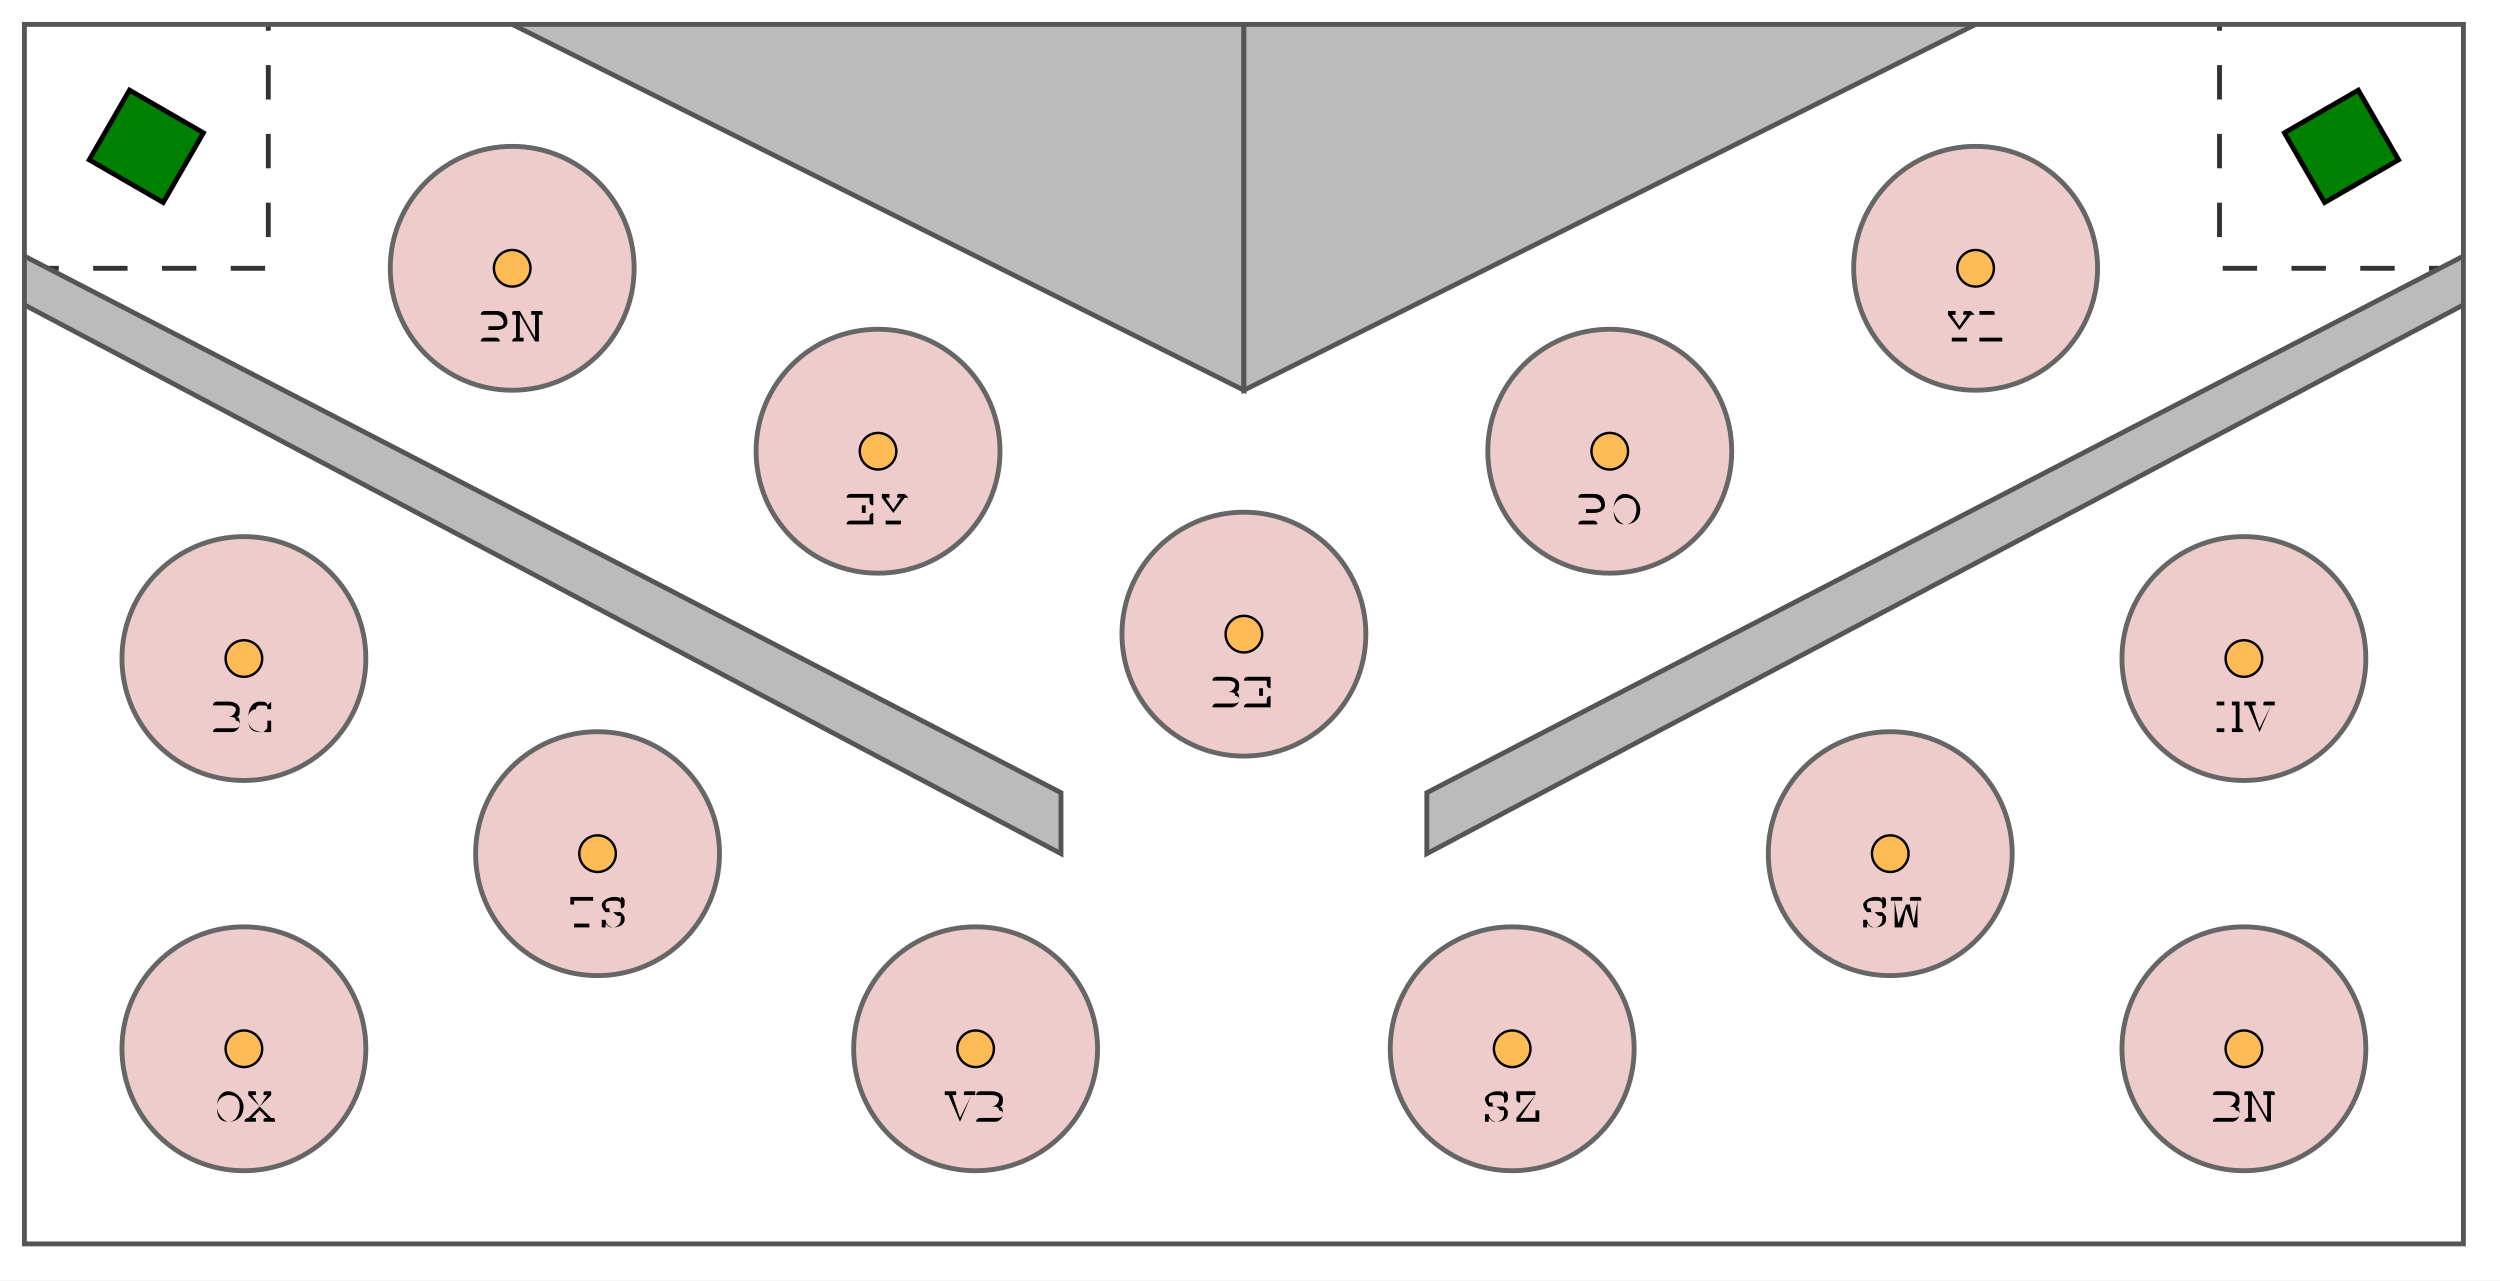
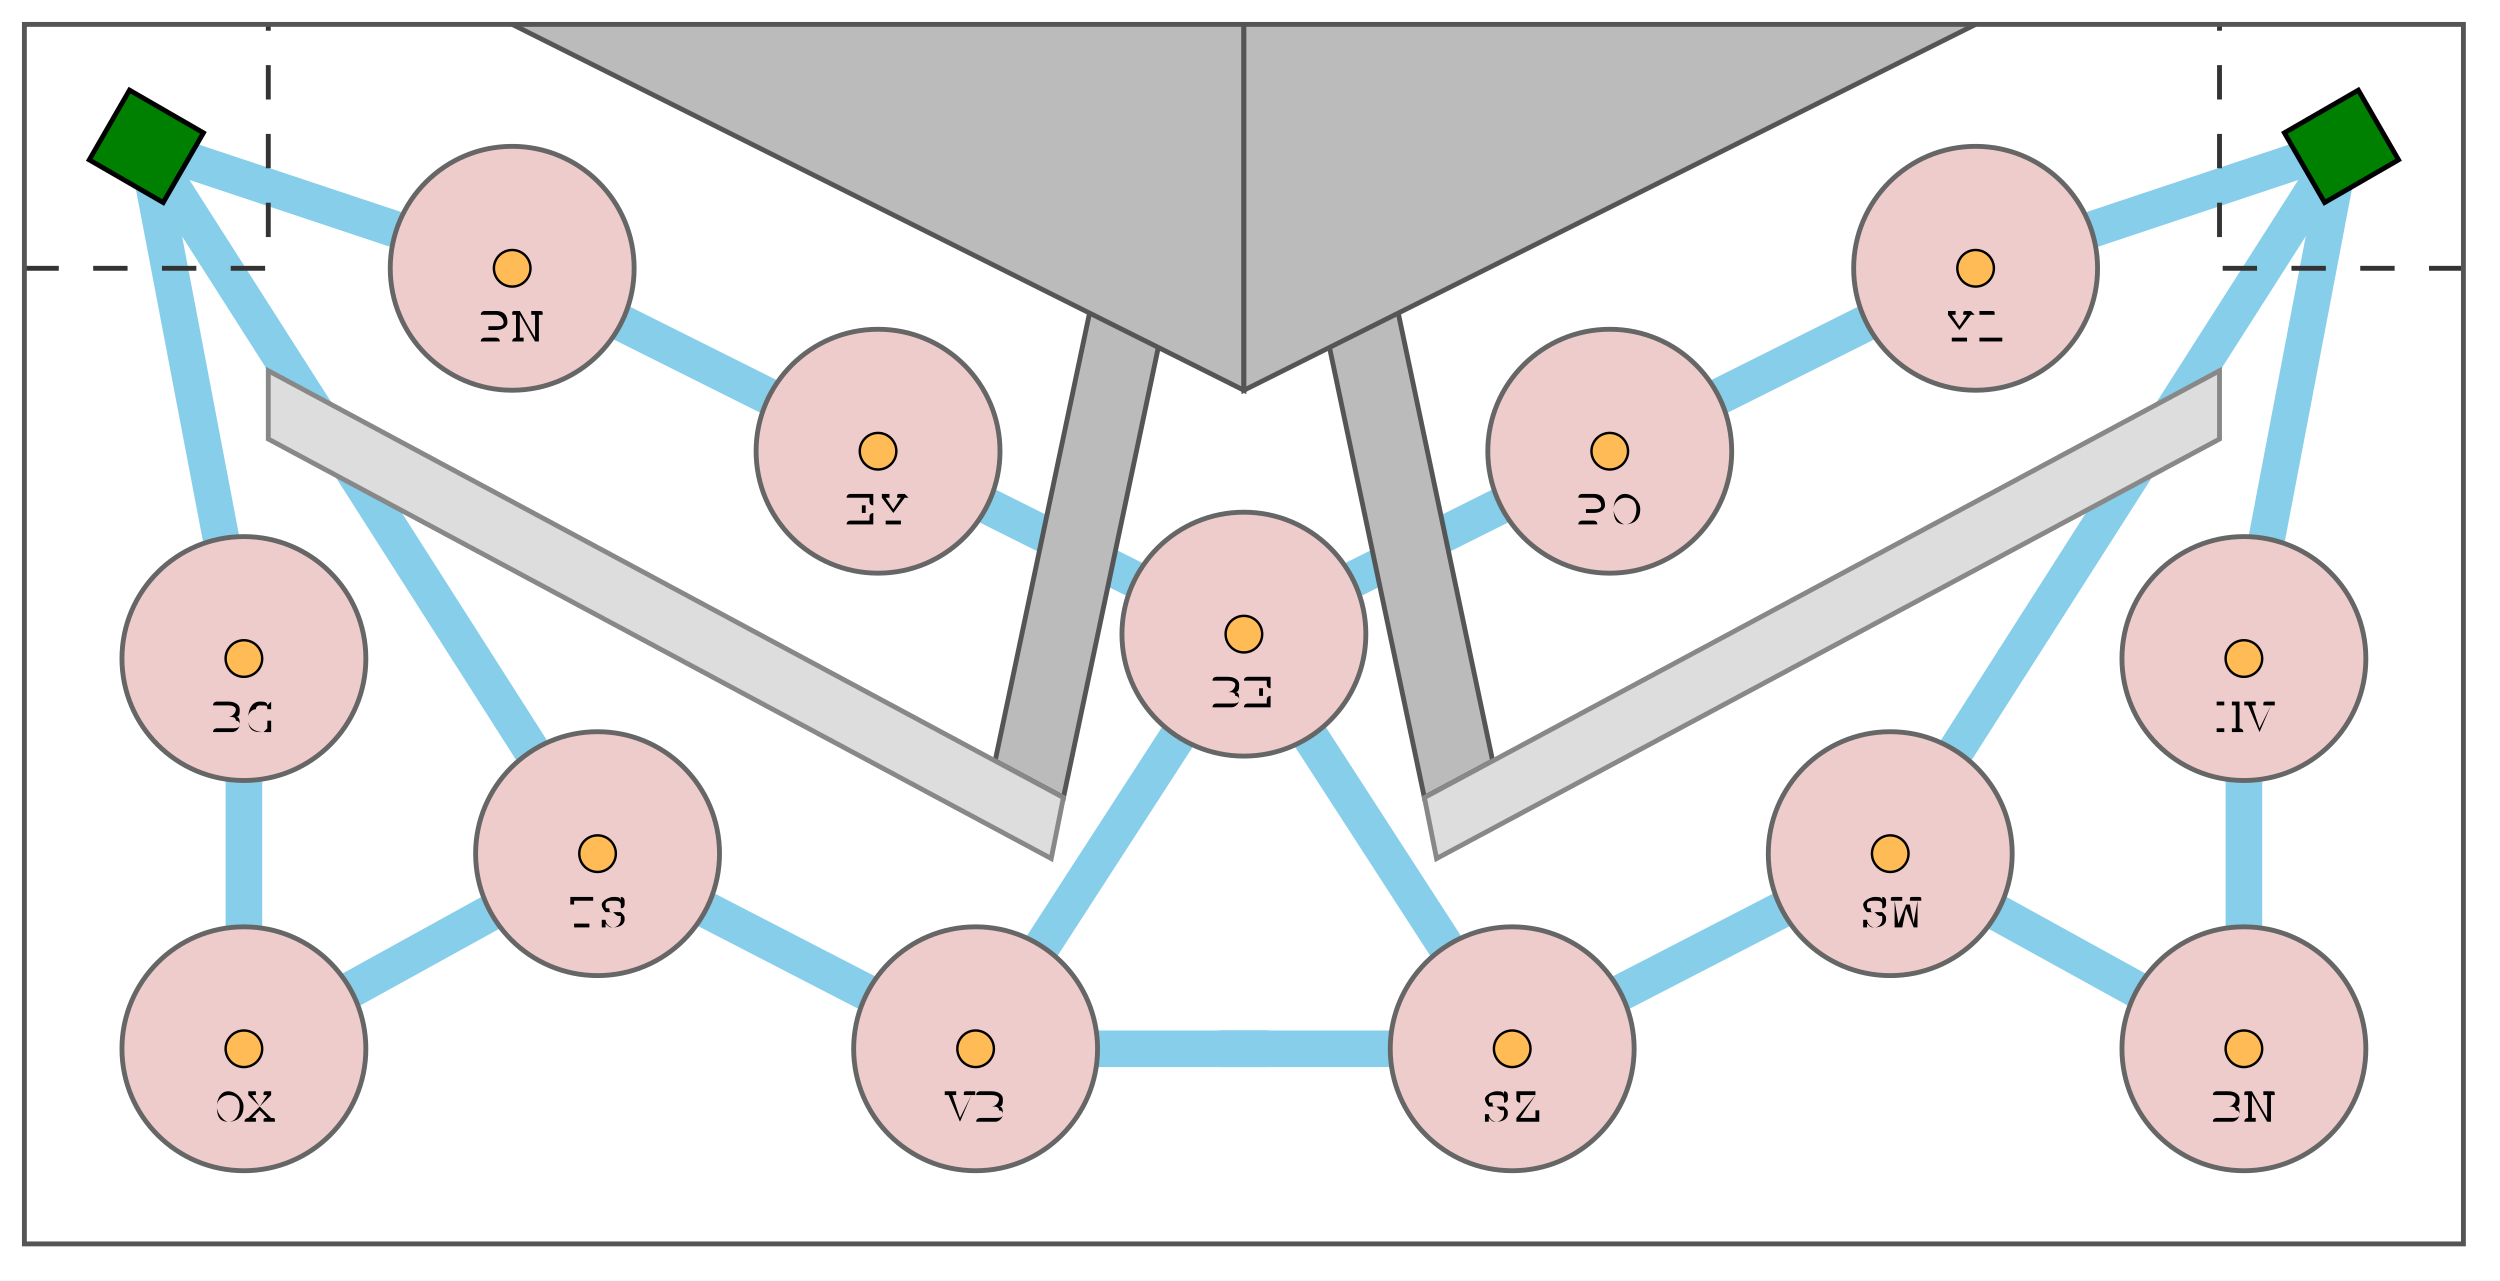
<svg xmlns="http://www.w3.org/2000/svg" xmlns:xlink="http://www.w3.org/1999/xlink" version="1.1" baseProfile="full" width="1025" height="525">
  <style type="text/css">
    

      .arena-wall {
          fill: none;
          stroke: #555;
          stroke-width: .02;
      }

      .platform {
          fill: #bbb;
          stroke: #555;
+           stroke-width: .02;
+       }
+       
+       .moveable-platform {
+           fill: #ddd;
+           stroke: #888;
          stroke-width: .02;
      }

      .platform-stage-a {
          fill: #cfb;
          stroke: #555;
          stroke-width: .02;
      }

      .platform-stage-b {
          fill: #bcf;
          stroke: #555;
          stroke-width: .02;
      }

      .token {
          stroke: black;
          stroke-width: 0.01;
      }

      #token-gold {
          fill: gold;
      }

      #token-silver {
          fill: silver;
      }

      #robot {
          fill: green;
          stroke: black;
          stroke-width: 0.02;
      }

      .zone-boundary {
          stroke: #333;
          stroke-width: 0.02;
          stroke-dasharray: 0.141, 0.141;
          fill: none;
      }

      .territory {
          stroke: #666;
          stroke-width: 0.02;
          fill: #ecc;
      }

      .tower {
          stroke: #000;
          fill: #ffbb55;
          stroke-width: 0.01;
      }

      .arena-labels {
        font-family: Courier;
        font-size: 0.16pt;
        text-anchor: middle;
      }
+         
+       .link {
+         stroke: skyblue;
+         stroke-width: 0.15;
+       }
    
  </style>
  <defs>
    <rect width="0.33" height="0.35" x="-0.165" y="-0.175" id="robot" />
    <circle id="tower" cx="0" cy="0" r="0.075" class="tower" />
    <g id="territory">
      <circle cx="0" cy="0" r="0.5" class="territory" />
      <use xlink:href="#tower" />
    </g>
    <g id="side-zone">
+       <g id="territory-links">
+         <path class="link" d="M0.5 0.5 L2 1" />
+         <path class="link" d="M0.5 0.5 L0.9 2.6" />
+         <path class="link" d="M0.5 0.5 L2.35 3.4" />
+         <path class="link" d="M2 1 L3.5 1.75" />
+         <path class="link" d="M3.5 1.75 L5 2.5" />
+         <path class="link" d="M0.9 2.6 L0.9 4.2" />
+         <path class="link" d="M2.35 3.4 L0.9 4.2" />
+         <path class="link" d="M2.35 3.4 L3.9 4.2" />
+         <path class="link" d="M3.9 4.2 L5 2.5" />
+         <path class="link" d="M3.9 4.2 L5.1 4.2" />
+       </g>
      <g transform="translate(0.5 0.5) rotate(-60)">
        <use xlink:href="#robot" />
      </g>
      <path class="zone-boundary" d="M 0 1 h 1 v -1" />
      <use xlink:href="#territory" transform="translate(0.9 4.2)" />
      <use xlink:href="#territory" transform="translate(0.9 2.6)" />
      <use xlink:href="#territory" transform="translate(2.35 3.4)" />
      <use xlink:href="#territory" transform="translate(3.9 4.2)" />
      <use xlink:href="#territory" transform="translate(3.5 1.75)" />
      <use xlink:href="#territory" transform="translate(2 1)" />
-       <path class="platform" d="M0 0.95 L4.25 3.15 l0 0.25 L0 1.15" />
+       <path class="platform" d="M4.65 1.32 L4.37 1.17 L3.98 3.02 L4.26 3.17 Z" />
      <path class="platform" d="M2 0 L5 1.5 V0" />
+       <path class="moveable-platform" d="M1 1.42 L4.26 3.17 L4.21 3.42 L1 1.7 Z" />
    </g>
  </defs>
  <rect width="100%" height="100%" fill="white" />
  <g id="arena" transform="translate(10 10) scale(100)">
    <use xlink:href="#side-zone" />
    <use xlink:href="#side-zone" transform="translate(10 0) scale(-1 1)" />
    <use xlink:href="#territory" transform="translate(5 2.5)" />
    <rect width="10" height="5" x="0" y="0" class="arena-wall" />
    <g transform="translate(0 0.3)">
      <text class="arena-labels" x="0.9" y="4.2">OX</text>
      <text class="arena-labels" x="0.9" y="2.6">BG</text>
      <text class="arena-labels" x="2.35" y="3.4">TS</text>
      <text class="arena-labels" x="3.9" y="4.2">VB</text>
      <text class="arena-labels" x="3.5" y="1.75">EY</text>
      <text class="arena-labels" x="2" y="1">PN</text>
      <text class="arena-labels" x="9.1" y="4.2">BN</text>
      <text class="arena-labels" x="9.1" y="2.6">HV</text>
      <text class="arena-labels" x="7.65" y="3.4">SW</text>
      <text class="arena-labels" x="6.1" y="4.2">SZ</text>
      <text class="arena-labels" x="6.5" y="1.75">PO</text>
      <text class="arena-labels" x="8" y="1">YL</text>
      <text class="arena-labels" x="5" y="2.5">BE</text>
    </g>
  </g>
</svg>
